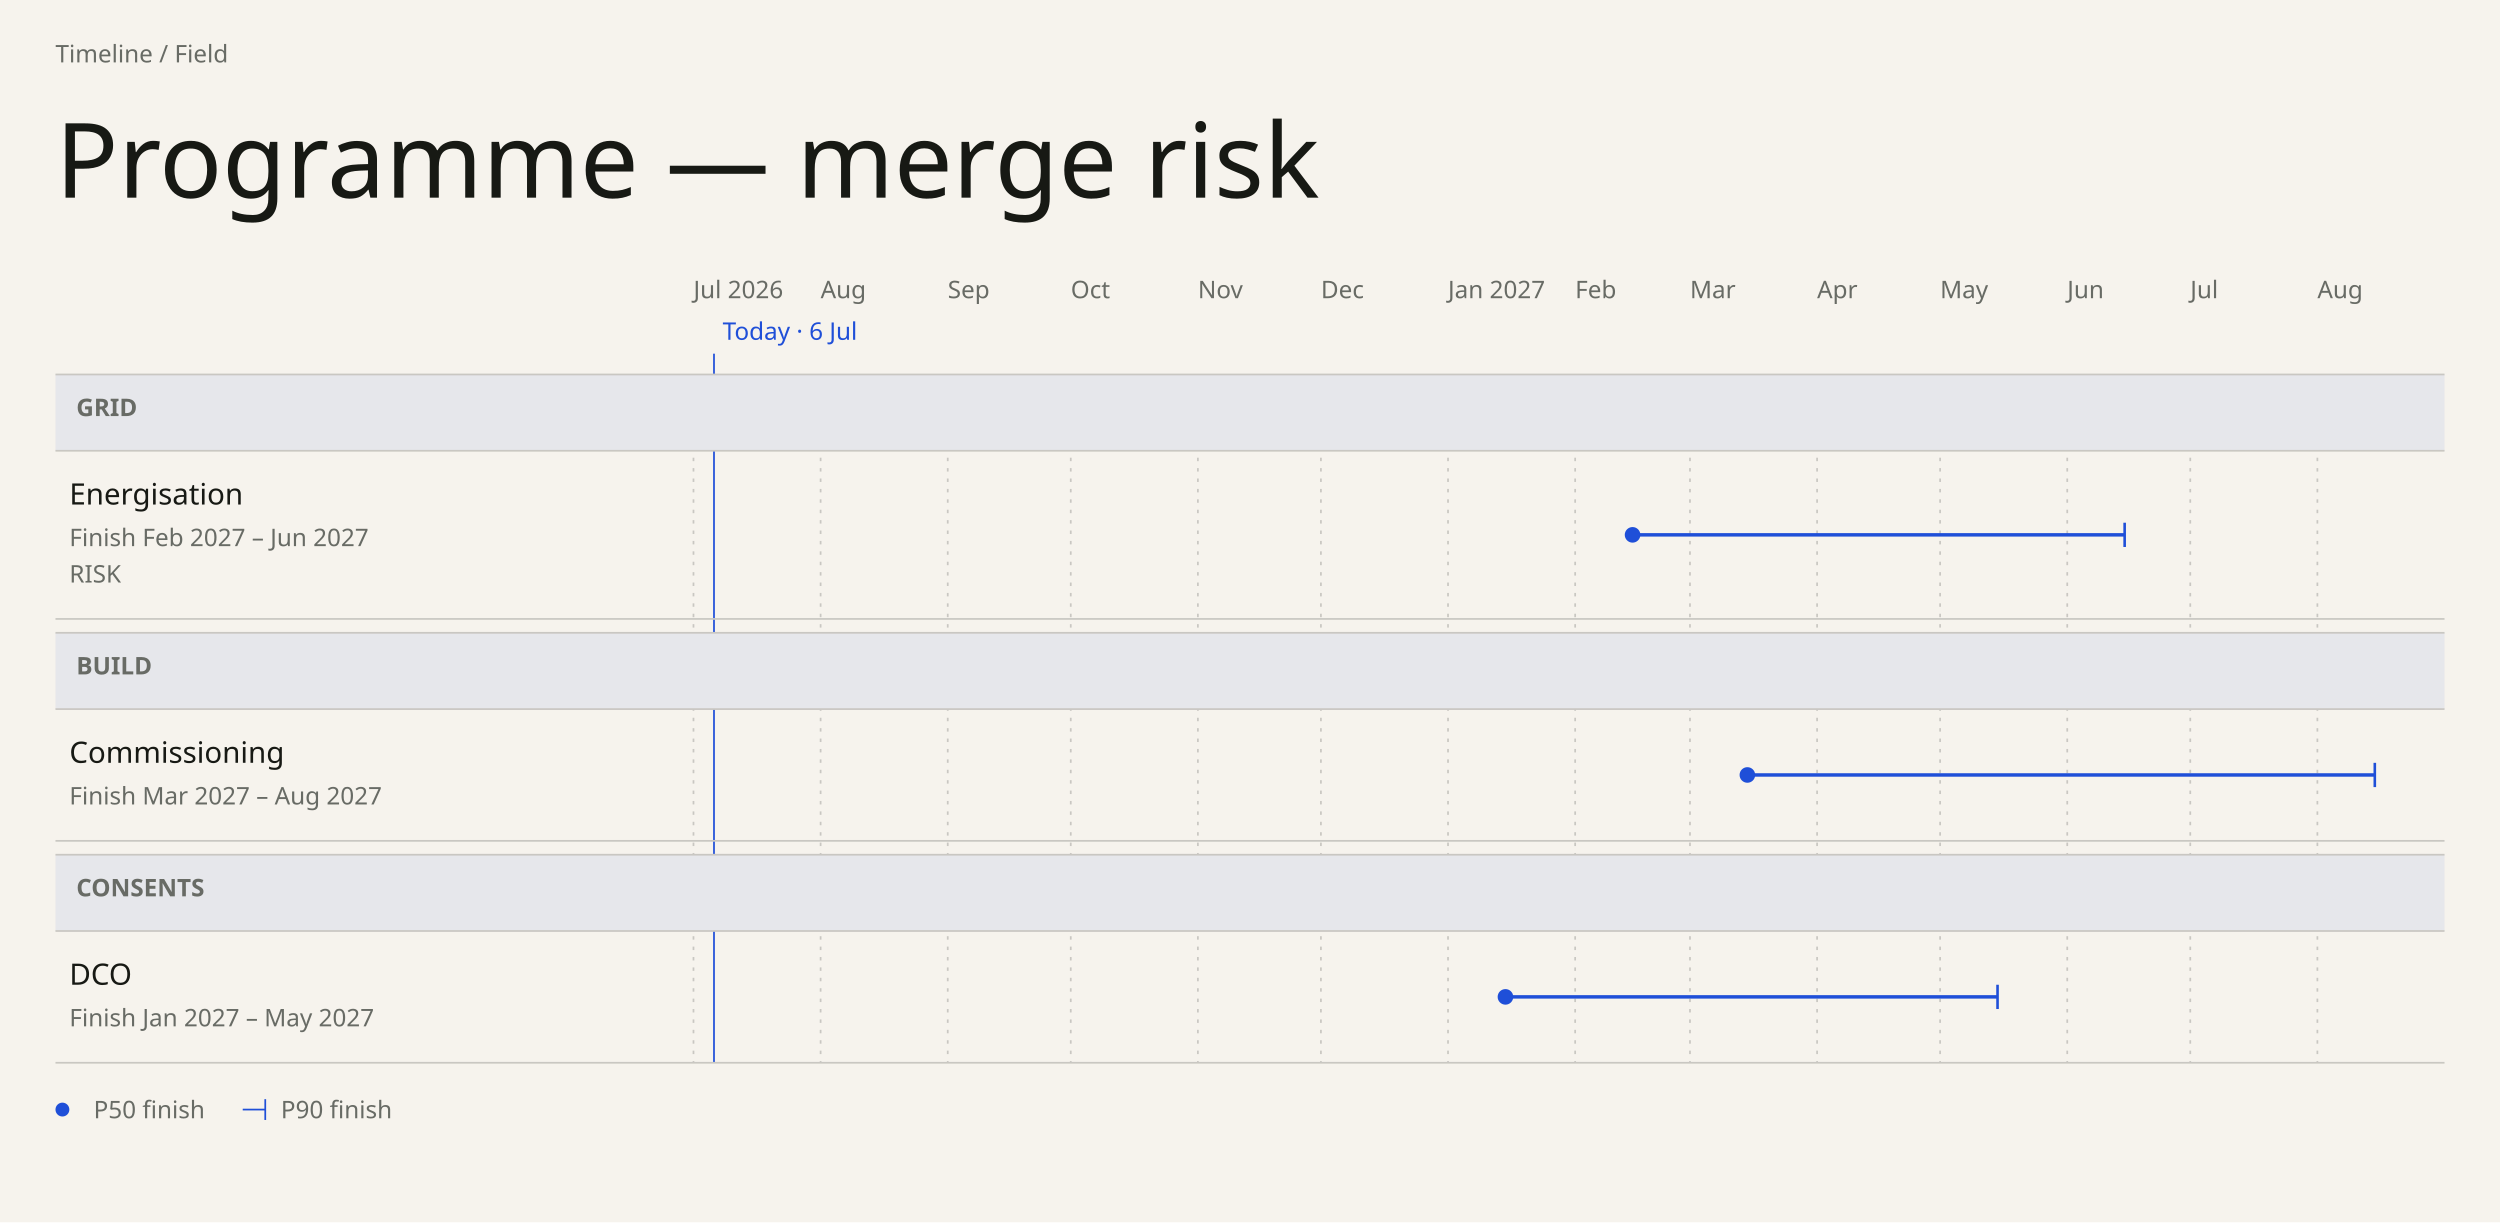
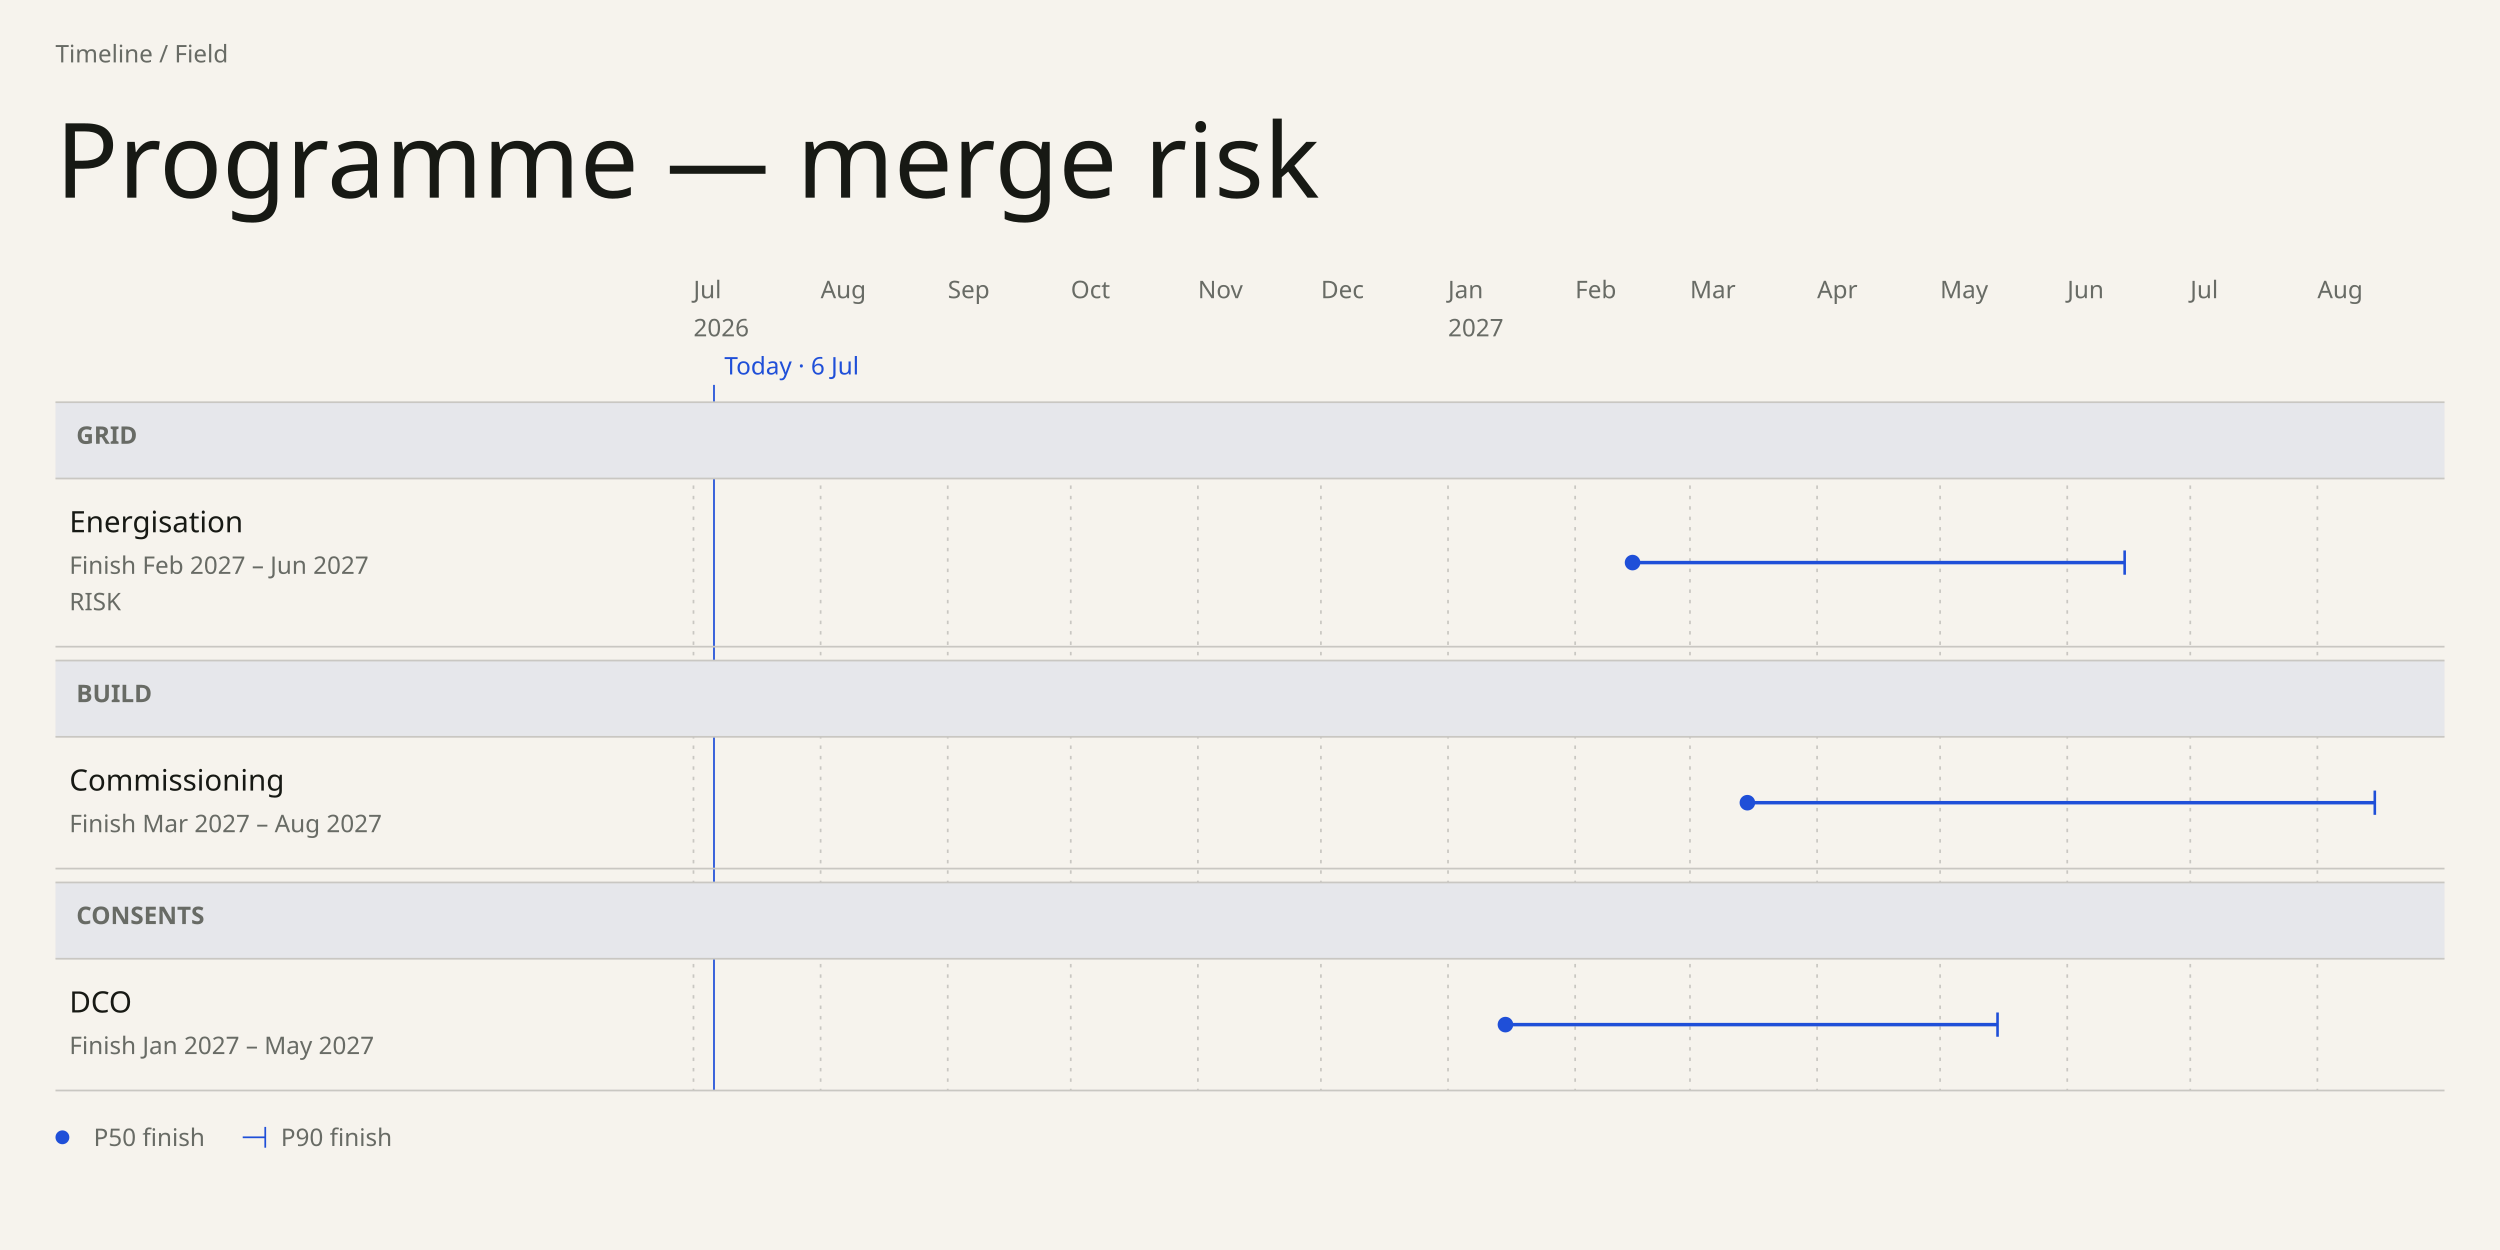
- <svg xmlns="http://www.w3.org/2000/svg" data-field="timeline" data-direction="field" data-intent="live-wide" data-field-palette="ocean" data-font="Chapter" data-font-floor="14" data-min-readable-scale="1" data-domain-lo="20635" data-domain-hi="21062" width="1442" height="705" viewBox="0 0 1442 705" font-family="DM Sans">
-   <rect x="0" y="0" width="1442" height="705" fill="#F6F3ED" />
+ <svg xmlns="http://www.w3.org/2000/svg" data-field="timeline" data-direction="field" data-intent="live-wide" data-field-palette="ocean" data-font="Chapter" data-font-floor="14" data-min-readable-scale="1" data-domain-lo="20635" data-domain-hi="21062" width="1442" height="721" viewBox="0 0 1442 721" font-family="DM Sans">
+   <rect x="0" y="0" width="1442" height="721" fill="#F6F3ED" />
  <text x="32" y="36" font-size="14" fill="#686B65">Timeline / Field</text>
  <text x="32" y="114" font-size="60" fill="#171914" font-family="Instrument Serif" font-weight="400">Programme — merge risk</text>
-   <text x="400" y="172" font-size="14" fill="#686B65">Jul 2026</text>
-   <line stroke-dasharray="2 4" x1="400" y1="216" x2="400" y2="613" stroke="#c9c7c2" stroke-width="1" />
-   <text x="473.33" y="172" font-size="14" fill="#686B65">Aug</text>
-   <line stroke-dasharray="2 4" x1="473.33" y1="216" x2="473.33" y2="613" stroke="#c9c7c2" stroke-width="1" />
-   <text x="546.65" y="172" font-size="14" fill="#686B65">Sep</text>
-   <line stroke-dasharray="2 4" x1="546.65" y1="216" x2="546.65" y2="613" stroke="#c9c7c2" stroke-width="1" />
-   <text x="617.61" y="172" font-size="14" fill="#686B65">Oct</text>
-   <line stroke-dasharray="2 4" x1="617.61" y1="216" x2="617.61" y2="613" stroke="#c9c7c2" stroke-width="1" />
-   <text x="690.94" y="172" font-size="14" fill="#686B65">Nov</text>
-   <line stroke-dasharray="2 4" x1="690.94" y1="216" x2="690.94" y2="613" stroke="#c9c7c2" stroke-width="1" />
-   <text x="761.9" y="172" font-size="14" fill="#686B65">Dec</text>
-   <line stroke-dasharray="2 4" x1="761.9" y1="216" x2="761.9" y2="613" stroke="#c9c7c2" stroke-width="1" />
-   <text x="835.22" y="172" font-size="14" fill="#686B65">Jan 2027</text>
-   <line stroke-dasharray="2 4" x1="835.22" y1="216" x2="835.22" y2="613" stroke="#c9c7c2" stroke-width="1" />
-   <text x="908.55" y="172" font-size="14" fill="#686B65">Feb</text>
-   <line stroke-dasharray="2 4" x1="908.55" y1="216" x2="908.55" y2="613" stroke="#c9c7c2" stroke-width="1" />
-   <text x="974.78" y="172" font-size="14" fill="#686B65">Mar</text>
-   <line stroke-dasharray="2 4" x1="974.78" y1="216" x2="974.78" y2="613" stroke="#c9c7c2" stroke-width="1" />
-   <text x="1048.1" y="172" font-size="14" fill="#686B65">Apr</text>
-   <line stroke-dasharray="2 4" x1="1048.1" y1="216" x2="1048.1" y2="613" stroke="#c9c7c2" stroke-width="1" />
-   <text x="1119.06" y="172" font-size="14" fill="#686B65">May</text>
-   <line stroke-dasharray="2 4" x1="1119.06" y1="216" x2="1119.06" y2="613" stroke="#c9c7c2" stroke-width="1" />
-   <text x="1192.39" y="172" font-size="14" fill="#686B65">Jun</text>
-   <line stroke-dasharray="2 4" x1="1192.39" y1="216" x2="1192.39" y2="613" stroke="#c9c7c2" stroke-width="1" />
-   <text x="1263.35" y="172" font-size="14" fill="#686B65">Jul</text>
-   <line stroke-dasharray="2 4" x1="1263.35" y1="216" x2="1263.35" y2="613" stroke="#c9c7c2" stroke-width="1" />
-   <text x="1336.67" y="172" font-size="14" fill="#686B65">Aug</text>
-   <line stroke-dasharray="2 4" x1="1336.67" y1="216" x2="1336.67" y2="613" stroke="#c9c7c2" stroke-width="1" />
-   <line data-today="" x1="411.83" y1="204" x2="411.83" y2="613" stroke="#1F4FD8" stroke-width="1" />
-   <text x="416.83" y="196" font-size="14" fill="#1F4FD8">Today · 6 Jul</text>
-   <rect data-lane="Grid" x="32" y="216" width="1378" height="44" fill="#e6e7eb" />
-   <line x1="32" y1="216" x2="1410" y2="216" stroke="#c9c7c2" stroke-width="1" />
-   <line x1="32" y1="260" x2="1410" y2="260" stroke="#c9c7c2" stroke-width="1" />
-   <text x="44" y="240" font-size="14" fill="#686B65" font-family="DM Sans" font-weight="600">GRID</text>
-   <rect data-lane="Build" x="32" y="365" width="1378" height="44" fill="#e6e7eb" />
-   <line x1="32" y1="365" x2="1410" y2="365" stroke="#c9c7c2" stroke-width="1" />
-   <line x1="32" y1="409" x2="1410" y2="409" stroke="#c9c7c2" stroke-width="1" />
-   <text x="44" y="389" font-size="14" fill="#686B65" font-family="DM Sans" font-weight="600">BUILD</text>
-   <rect data-lane="Consents" x="32" y="493" width="1378" height="44" fill="#e6e7eb" />
-   <line x1="32" y1="493" x2="1410" y2="493" stroke="#c9c7c2" stroke-width="1" />
-   <line x1="32" y1="537" x2="1410" y2="537" stroke="#c9c7c2" stroke-width="1" />
-   <text x="44" y="517" font-size="14" fill="#686B65" font-family="DM Sans" font-weight="600">CONSENTS</text>
+   <text x="400" y="172" font-size="14" fill="#686B65" data-axis="tick">Jul</text>
+   <text x="400" y="194" font-size="14" fill="#686B65" data-axis="year">2026</text>
+   <line stroke-dasharray="2 4" x1="400" y1="232" x2="400" y2="629" stroke="#c9c7c2" stroke-width="1" />
+   <text x="473.33" y="172" font-size="14" fill="#686B65" data-axis="tick">Aug</text>
+   <line stroke-dasharray="2 4" x1="473.33" y1="232" x2="473.33" y2="629" stroke="#c9c7c2" stroke-width="1" />
+   <text x="546.65" y="172" font-size="14" fill="#686B65" data-axis="tick">Sep</text>
+   <line stroke-dasharray="2 4" x1="546.65" y1="232" x2="546.65" y2="629" stroke="#c9c7c2" stroke-width="1" />
+   <text x="617.61" y="172" font-size="14" fill="#686B65" data-axis="tick">Oct</text>
+   <line stroke-dasharray="2 4" x1="617.61" y1="232" x2="617.61" y2="629" stroke="#c9c7c2" stroke-width="1" />
+   <text x="690.94" y="172" font-size="14" fill="#686B65" data-axis="tick">Nov</text>
+   <line stroke-dasharray="2 4" x1="690.94" y1="232" x2="690.94" y2="629" stroke="#c9c7c2" stroke-width="1" />
+   <text x="761.9" y="172" font-size="14" fill="#686B65" data-axis="tick">Dec</text>
+   <line stroke-dasharray="2 4" x1="761.9" y1="232" x2="761.9" y2="629" stroke="#c9c7c2" stroke-width="1" />
+   <text x="835.22" y="172" font-size="14" fill="#686B65" data-axis="tick">Jan</text>
+   <text x="835.22" y="194" font-size="14" fill="#686B65" data-axis="year">2027</text>
+   <line stroke-dasharray="2 4" x1="835.22" y1="232" x2="835.22" y2="629" stroke="#c9c7c2" stroke-width="1" />
+   <text x="908.55" y="172" font-size="14" fill="#686B65" data-axis="tick">Feb</text>
+   <line stroke-dasharray="2 4" x1="908.55" y1="232" x2="908.55" y2="629" stroke="#c9c7c2" stroke-width="1" />
+   <text x="974.78" y="172" font-size="14" fill="#686B65" data-axis="tick">Mar</text>
+   <line stroke-dasharray="2 4" x1="974.78" y1="232" x2="974.78" y2="629" stroke="#c9c7c2" stroke-width="1" />
+   <text x="1048.1" y="172" font-size="14" fill="#686B65" data-axis="tick">Apr</text>
+   <line stroke-dasharray="2 4" x1="1048.1" y1="232" x2="1048.1" y2="629" stroke="#c9c7c2" stroke-width="1" />
+   <text x="1119.06" y="172" font-size="14" fill="#686B65" data-axis="tick">May</text>
+   <line stroke-dasharray="2 4" x1="1119.06" y1="232" x2="1119.06" y2="629" stroke="#c9c7c2" stroke-width="1" />
+   <text x="1192.39" y="172" font-size="14" fill="#686B65" data-axis="tick">Jun</text>
+   <line stroke-dasharray="2 4" x1="1192.39" y1="232" x2="1192.39" y2="629" stroke="#c9c7c2" stroke-width="1" />
+   <text x="1263.35" y="172" font-size="14" fill="#686B65" data-axis="tick">Jul</text>
+   <line stroke-dasharray="2 4" x1="1263.35" y1="232" x2="1263.35" y2="629" stroke="#c9c7c2" stroke-width="1" />
+   <text x="1336.67" y="172" font-size="14" fill="#686B65" data-axis="tick">Aug</text>
+   <line stroke-dasharray="2 4" x1="1336.67" y1="232" x2="1336.67" y2="629" stroke="#c9c7c2" stroke-width="1" />
+   <line data-today="" x1="411.83" y1="222" x2="411.83" y2="629" stroke="#1F4FD8" stroke-width="1" />
+   <text x="417.83" y="216" font-size="14" fill="#1F4FD8" data-axis="today">Today · 6 Jul</text>
+   <rect data-lane="Grid" x="32" y="232" width="1378" height="44" fill="#e6e7eb" />
+   <line x1="32" y1="232" x2="1410" y2="232" stroke="#c9c7c2" stroke-width="1" />
+   <line x1="32" y1="276" x2="1410" y2="276" stroke="#c9c7c2" stroke-width="1" />
+   <text x="44" y="256" font-size="14" fill="#686B65" font-family="DM Sans" font-weight="600">GRID</text>
+   <rect data-lane="Build" x="32" y="381" width="1378" height="44" fill="#e6e7eb" />
+   <line x1="32" y1="381" x2="1410" y2="381" stroke="#c9c7c2" stroke-width="1" />
+   <line x1="32" y1="425" x2="1410" y2="425" stroke="#c9c7c2" stroke-width="1" />
+   <text x="44" y="405" font-size="14" fill="#686B65" font-family="DM Sans" font-weight="600">BUILD</text>
+   <rect data-lane="Consents" x="32" y="509" width="1378" height="44" fill="#e6e7eb" />
+   <line x1="32" y1="509" x2="1410" y2="509" stroke="#c9c7c2" stroke-width="1" />
+   <line x1="32" y1="553" x2="1410" y2="553" stroke="#c9c7c2" stroke-width="1" />
+   <text x="44" y="533" font-size="14" fill="#686B65" font-family="DM Sans" font-weight="600">CONSENTS</text>
  <g data-field-item="grid|energisation" data-field-timing="forecast" data-field-state="risk" data-field-p50-day="2027-02-15" data-field-p90-day="2027-06-15" data-source-line="2">
-     <rect stroke="none" x="32" y="260" width="1378" height="97" fill="transparent" />
-     <text x="40" y="291" font-size="17" fill="#171914" font-family="DM Sans" font-weight="500" pointer-events="none">Energisation</text>
-     <text x="40" y="315" font-size="14" fill="#686B65" font-family="DM Sans" font-weight="400" pointer-events="none">Finish Feb 2027 – Jun 2027</text>
-     <text x="40" y="336" font-size="14" fill="#686B65" font-family="DM Sans" font-weight="400" pointer-events="none">RISK</text>
+     <rect stroke="none" x="32" y="276" width="1378" height="97" fill="transparent" />
+     <text x="40" y="307" font-size="17" fill="#171914" font-family="DM Sans" font-weight="500" pointer-events="none">Energisation</text>
+     <text x="40" y="331" font-size="14" fill="#686B65" font-family="DM Sans" font-weight="400" pointer-events="none">Finish Feb 2027 – Jun 2027</text>
+     <text x="40" y="352" font-size="14" fill="#686B65" font-family="DM Sans" font-weight="400" pointer-events="none">RISK</text>
    <g pointer-events="none">
-       <line data-ms="whisker" stroke-width="2" width="283.84" x1="941.66" y1="308.5" x2="1225.5" y2="308.5" stroke="#1F4FD8" />
-       <line data-ms="p90" stroke-width="1.5" x1="1225.5" y1="301.5" x2="1225.5" y2="315.5" stroke="#1F4FD8" />
-       <circle data-ms="p50" data-mskey="grid|energisation" cx="941.66" cy="308.5" r="4.5" fill="#1F4FD8" />
+       <line data-ms="whisker" stroke-width="2" width="283.84" x1="941.66" y1="324.5" x2="1225.5" y2="324.5" stroke="#1F4FD8" />
+       <line data-ms="p90" stroke-width="1.5" x1="1225.5" y1="317.5" x2="1225.5" y2="331.5" stroke="#1F4FD8" />
+       <circle data-ms="p50" data-mskey="grid|energisation" cx="941.66" cy="324.5" r="4.5" fill="#1F4FD8" />
    </g>
-     <line x1="32" y1="357" x2="1410" y2="357" stroke="#c9c7c2" stroke-width="1" />
+     <line x1="32" y1="373" x2="1410" y2="373" stroke="#c9c7c2" stroke-width="1" />
  </g>
  <g data-field-item="build|commissioning" data-field-timing="forecast" data-field-state="forecast" data-field-p50-day="2027-03-15" data-field-p90-day="2027-08-15" data-source-line="3">
-     <rect stroke="none" x="32" y="409" width="1378" height="76" fill="transparent" />
-     <text x="40" y="440" font-size="17" fill="#171914" font-family="DM Sans" font-weight="500" pointer-events="none">Commissioning</text>
-     <text x="40" y="464" font-size="14" fill="#686B65" font-family="DM Sans" font-weight="400" pointer-events="none">Finish Mar 2027 – Aug 2027</text>
+     <rect stroke="none" x="32" y="425" width="1378" height="76" fill="transparent" />
+     <text x="40" y="456" font-size="17" fill="#171914" font-family="DM Sans" font-weight="500" pointer-events="none">Commissioning</text>
+     <text x="40" y="480" font-size="14" fill="#686B65" font-family="DM Sans" font-weight="400" pointer-events="none">Finish Mar 2027 – Aug 2027</text>
    <g pointer-events="none">
-       <line data-ms="whisker" stroke-width="2" width="361.9" x1="1007.89" y1="447" x2="1369.79" y2="447" stroke="#1F4FD8" />
-       <line data-ms="p90" stroke-width="1.5" x1="1369.79" y1="440" x2="1369.79" y2="454" stroke="#1F4FD8" />
-       <circle data-ms="p50" data-mskey="build|commissioning" cx="1007.89" cy="447" r="4.5" fill="#1F4FD8" />
+       <line data-ms="whisker" stroke-width="2" width="361.9" x1="1007.89" y1="463" x2="1369.79" y2="463" stroke="#1F4FD8" />
+       <line data-ms="p90" stroke-width="1.5" x1="1369.79" y1="456" x2="1369.79" y2="470" stroke="#1F4FD8" />
+       <circle data-ms="p50" data-mskey="build|commissioning" cx="1007.89" cy="463" r="4.5" fill="#1F4FD8" />
    </g>
-     <line x1="32" y1="485" x2="1410" y2="485" stroke="#c9c7c2" stroke-width="1" />
+     <line x1="32" y1="501" x2="1410" y2="501" stroke="#c9c7c2" stroke-width="1" />
  </g>
  <g data-field-item="consents|dco" data-field-timing="forecast" data-field-state="forecast" data-field-p50-day="2027-01-15" data-field-p90-day="2027-05-15" data-source-line="4">
-     <rect stroke="none" x="32" y="537" width="1378" height="76" fill="transparent" />
-     <text x="40" y="568" font-size="17" fill="#171914" font-family="DM Sans" font-weight="500" pointer-events="none">DCO</text>
-     <text x="40" y="592" font-size="14" fill="#686B65" font-family="DM Sans" font-weight="400" pointer-events="none">Finish Jan 2027 – May 2027</text>
+     <rect stroke="none" x="32" y="553" width="1378" height="76" fill="transparent" />
+     <text x="40" y="584" font-size="17" fill="#171914" font-family="DM Sans" font-weight="500" pointer-events="none">DCO</text>
+     <text x="40" y="608" font-size="14" fill="#686B65" font-family="DM Sans" font-weight="400" pointer-events="none">Finish Jan 2027 – May 2027</text>
    <g pointer-events="none">
-       <line data-ms="whisker" stroke-width="2" width="283.84" x1="868.34" y1="575" x2="1152.18" y2="575" stroke="#1F4FD8" />
-       <line data-ms="p90" stroke-width="1.5" x1="1152.18" y1="568" x2="1152.18" y2="582" stroke="#1F4FD8" />
-       <circle data-ms="p50" data-mskey="consents|dco" data-next="" cx="868.34" cy="575" r="4.5" fill="#1F4FD8" />
+       <line data-ms="whisker" stroke-width="2" width="283.84" x1="868.34" y1="591" x2="1152.18" y2="591" stroke="#1F4FD8" />
+       <line data-ms="p90" stroke-width="1.5" x1="1152.18" y1="584" x2="1152.18" y2="598" stroke="#1F4FD8" />
+       <circle data-ms="p50" data-mskey="consents|dco" data-next="" cx="868.34" cy="591" r="4.5" fill="#1F4FD8" />
    </g>
-     <line x1="32" y1="613" x2="1410" y2="613" stroke="#c9c7c2" stroke-width="1" />
+     <line x1="32" y1="629" x2="1410" y2="629" stroke="#c9c7c2" stroke-width="1" />
  </g>
-   <circle cx="36" cy="640" r="4" fill="#1F4FD8" />
-   <text x="54" y="645" font-size="14" fill="#686B65">P50 finish</text>
-   <line x1="140" y1="640" x2="153" y2="640" stroke="#1F4FD8" stroke-width="1" />
-   <line x1="153" y1="634" x2="153" y2="646" stroke="#1F4FD8" stroke-width="1" />
-   <text x="162" y="645" font-size="14" fill="#686B65">P90 finish</text>
+   <circle cx="36" cy="656" r="4" fill="#1F4FD8" />
+   <text x="54" y="661" font-size="14" fill="#686B65">P50 finish</text>
+   <line x1="140" y1="656" x2="153" y2="656" stroke="#1F4FD8" stroke-width="1" />
+   <line x1="153" y1="650" x2="153" y2="662" stroke="#1F4FD8" stroke-width="1" />
+   <text x="162" y="661" font-size="14" fill="#686B65">P90 finish</text>
</svg>
